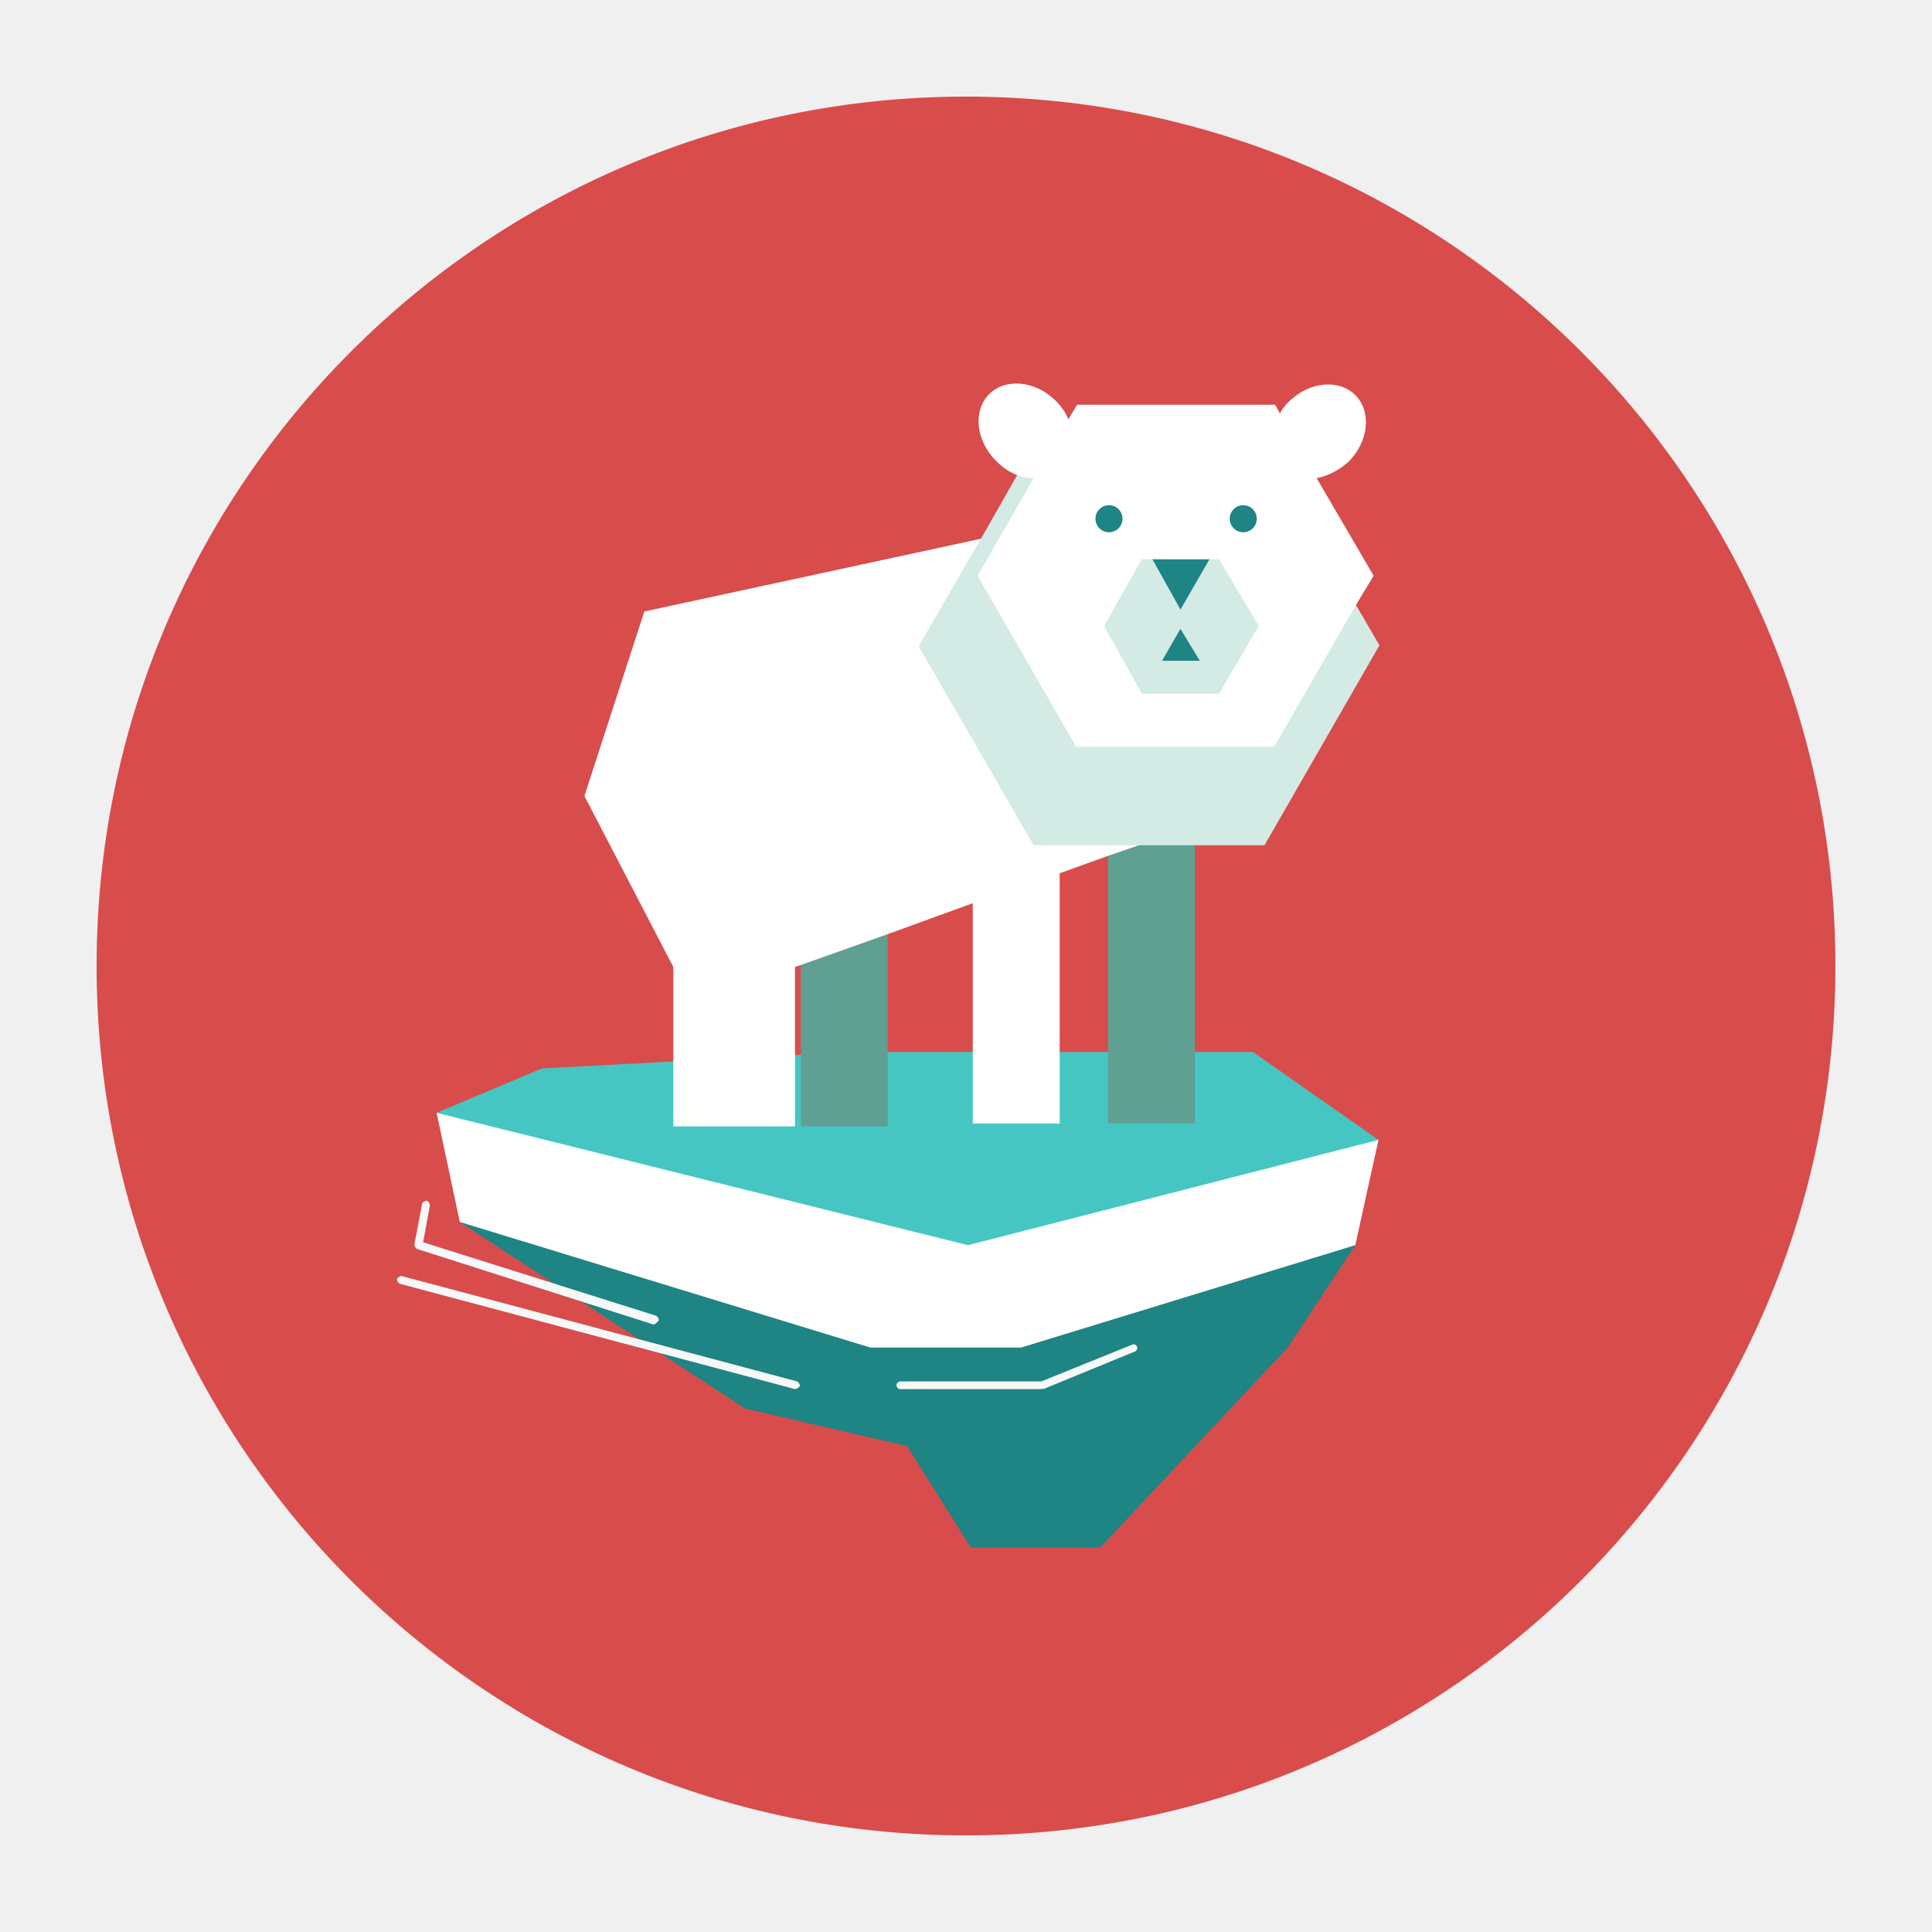
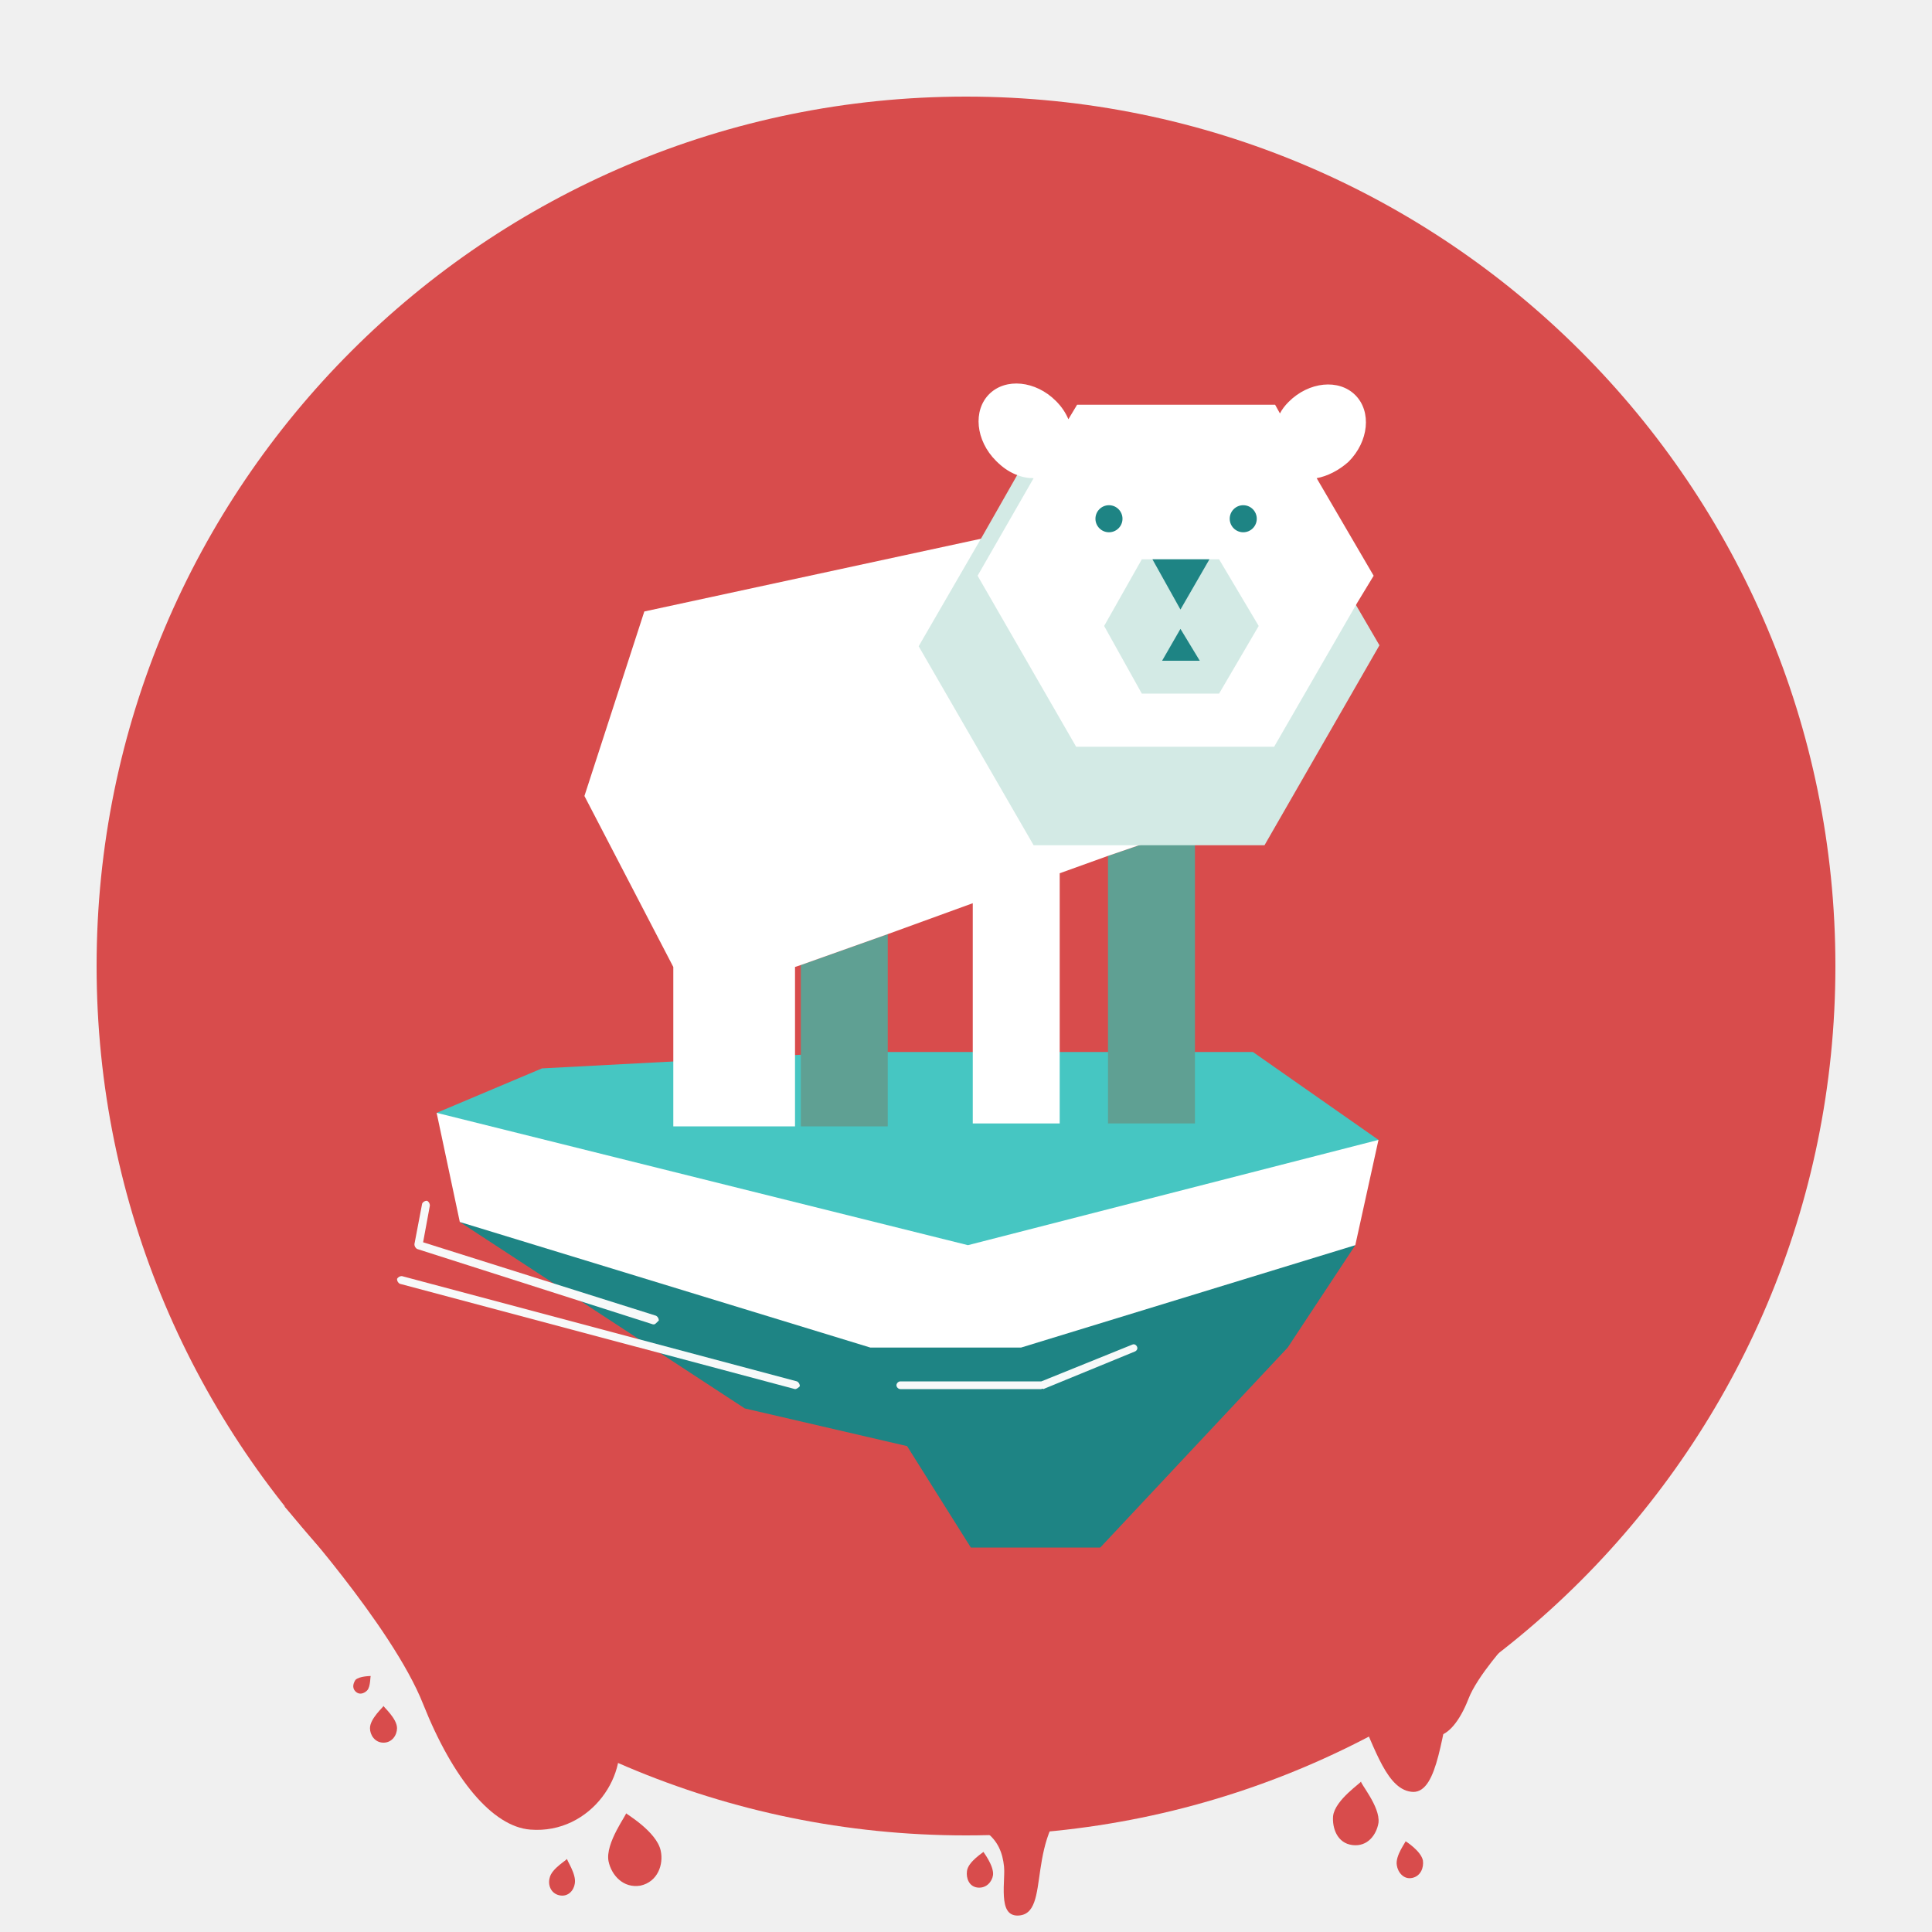
<svg xmlns="http://www.w3.org/2000/svg" version="1.1" id="Lag_1" x="0px" y="0px" viewBox="0 0 200 200" enable-background="new 0 0 200 200" xml:space="preserve">
  <circle fill="#D84C4C" cx="100" cy="100" r="90" />
  <polygon fill="#1E8484" points="47.6,126.5 77.1,145.8 93.9,149.7 100.5,160.2 113.9,160.2 133.3,139.5 140.3,128.9 " />
  <polygon fill="#FFFFFF" points="45.2,115.2 47.6,126.5 90.1,139.5 105.7,139.5 140.3,128.9 142.7,118 " />
  <polygon fill="#46C6C2" points="88.3,108.9 129.7,108.9 142.7,118 100.2,128.9 45.2,115.2 56.1,110.6 " />
  <g>
    <path fill="#F7F9F9" d="M67.7,137.1c-0.1,0-0.1,0-0.1,0l-24.4-7.8c-0.2-0.1-0.3-0.3-0.3-0.5l0.8-4.2c0.1-0.2,0.3-0.3,0.5-0.3   c0.2,0.1,0.3,0.3,0.3,0.5l-0.7,3.8l24.1,7.6c0.2,0.1,0.3,0.3,0.3,0.5C67.9,137,67.8,137.1,67.7,137.1z" />
  </g>
  <g>
    <path fill="#F7F9F9" d="M82.3,143.8L82.3,143.8l-40.9-10.9c-0.2-0.1-0.3-0.3-0.3-0.5c0.1-0.2,0.3-0.3,0.5-0.3L82.5,143   c0.2,0.1,0.3,0.3,0.3,0.5C82.7,143.6,82.5,143.8,82.3,143.8z" />
  </g>
  <g>
    <path fill="#F7F9F9" d="M107.8,143.8H93.2c-0.2,0-0.4-0.2-0.4-0.4s0.2-0.4,0.4-0.4h14.6l9.4-3.8c0.2-0.1,0.4,0,0.5,0.2   c0.1,0.2,0,0.4-0.2,0.5l-9.5,3.9C107.9,143.7,107.8,143.8,107.8,143.8z" />
  </g>
  <polygon fill="#5FA093" points="114.7,88.6 114.7,116.3 123.7,116.3 123.7,87.4 118.2,87.4 " />
  <polygon fill="#5FA093" points="82.9,116.6 91.9,116.6 91.9,96.7 82.9,99.9 " />
  <polygon fill="#FFFFFF" points="114.7,87.4 108.1,87.4 96.2,66.8 102.8,55.5 66.7,63.3 60.5,82.4 69.7,100.1 69.7,116.6 82.3,116.6   82.3,100.1 82.9,99.9 91.9,96.7 100.7,93.5 100.7,116.3 109.7,116.3 109.7,90.4 114.7,88.6 118.2,87.4 " />
  <path fill="#D3EAE5" d="M140,62l-8.4,14.5h-20l-10-17.3l5.7-9.8c-0.6,0-1.3-0.1-1.9-0.4l-3.7,6.5l-6.6,11.4L107,87.5h6.7h3.6h5.5  h8.1l11.9-20.7L140,62z" />
  <path fill="#FFFFFF" d="M101.2,59.6l10.2,17.7h20.5l8.6-14.9l1.7-2.8l-5.9-10.1c1.1-0.2,2.3-0.8,3.3-1.7c2.1-2.1,2.4-5.2,0.7-6.9  c-1.7-1.7-4.8-1.4-6.9,0.7c-0.4,0.4-0.7,0.8-0.9,1.2l-0.5-0.9h-20.5l-0.9,1.5c-0.3-0.7-0.7-1.3-1.3-1.9c-2.1-2.1-5.2-2.4-6.9-0.7  c-1.7,1.7-1.4,4.8,0.7,6.9c0.7,0.7,1.3,1.1,2,1.4c0.7,0.3,1.3,0.4,1.9,0.4L101.2,59.6z" />
  <polygon fill="#D3EAE5" points="118.2,71.8 114.3,64.8 118.2,57.9 126.2,57.9 130.3,64.8 126.2,71.8 " />
  <polygon fill="#1E8484" points="122.2,63.1 125.2,57.9 119.3,57.9 " />
  <polygon fill="#1E8484" points="122.2,65.1 120.3,68.4 124.2,68.4 " />
  <circle fill="#1E8484" cx="114.8" cy="53.7" r="1.4" />
  <circle fill="#1E8484" cx="128.7" cy="53.7" r="1.4" />
+   <g>
+     <path fill="#D84C4C" d="M68.4,191.6c0.3,1.4-0.3,3.2-2.1,3.6c-1.8,0.3-3-1.1-3.3-2.5c-0.4-1.9,2-5,1.8-5   C64.7,187.7,68,189.6,68.4,191.6z" />
+   </g>
+   <g>
+     <path fill="#D84C4C" d="M142.7,188.7c-0.2,1.2-1.1,2.5-2.7,2.3c-1.6-0.2-2.1-1.8-2-3c0.2-1.7,3-3.5,2.9-3.6   C140.7,184.5,142.9,187,142.7,188.7z" />
+   </g>
+   <g>
+     <path fill="#D84C4C" d="M106,182.5c1.5,2-2,15.4-2,12.2c0-2.6-0.3-5.7-5.9-6.4c-3.5-0.4-0.6-9.5-0.9-9.4   C97.1,179.1,103.9,179.7,106,182.5z" />
+   </g>
+   <g>
+     <path fill="#D84C4C" d="M59.5,195c-0.1,0.7-0.7,1.4-1.6,1.2c-0.9-0.2-1.2-1.1-1-1.8c0.2-1,1.9-1.9,1.8-2   C58.6,192.5,59.7,194,59.5,195z" />
+   </g>
+   <g>
+     <path fill="#D84C4C" d="M41.1,178.9c0,0.7-0.5,1.5-1.4,1.5c-0.9,0-1.4-0.8-1.4-1.5c0-1,1.4-2.2,1.4-2.3   C39.7,176.7,41.1,177.9,41.1,178.9z" />
+   </g>
+   <g>
+     <path fill="#D84C4C" d="M38,175c-0.3,0.3-0.8,0.5-1.2,0.1c-0.4-0.4-0.2-0.9,0-1.2c0.4-0.4,1.6-0.4,1.6-0.4   C38.3,173.4,38.4,174.6,38,175z" />
+   </g>
+   <g>
+     <path fill="#D84C4C" d="M147.3,192.6c0.1,0.7-0.2,1.6-1.1,1.8c-0.9,0.2-1.5-0.6-1.6-1.3c-0.2-1,1-2.5,0.9-2.5   C145.5,190.6,147.1,191.6,147.3,192.6z" />
+   </g>
+   <g>
+     <path fill="#D84C4C" d="M102.8,194.1c-0.1,0.7-0.7,1.4-1.6,1.3c-0.9-0.1-1.2-1-1.1-1.7c0.1-1,1.8-2,1.7-2   C101.7,191.6,102.9,193.1,102.8,194.1z" />
+   </g>
+   <path fill="#D84C4C" d="M29.4,155.9c0,0,11.2,12.4,14.4,20.5c3.1,7.8,7.2,12.7,11.1,13c6.3,0.5,10.5-5.9,8.9-10.5  C61.8,173.3,29.4,155.9,29.4,155.9z" />
+   <path fill="#D84C4C" d="M145,163.4c0,0-6.5,9.2-4.5,13.6c1.9,4.1,3.1,8.4,5.8,8.5c2.6,0,2.9-6.2,4.3-11.4  C151.5,170.8,145,163.4,145,163.4z" />
+   <path fill="#D84C4C" d="M104,166.3c0,0-11.7,16.8-4.9,18.1c8.8,1.7,2.3,13.8,6.2,13.9c3.8,0,0.4-8.5,6.6-12.9  C115.8,182.6,104,166.3,104,166.3z" />
+   <path fill="#D84C4C" d="M156.2,169.9c0,0-3.3,3.6-4.2,6c-0.9,2.3-2.1,3.7-3.2,3.8c-2.9,0.2-3.2-1.7-2.6-3  C146.9,175,156.2,169.9,156.2,169.9z" />
</svg>
